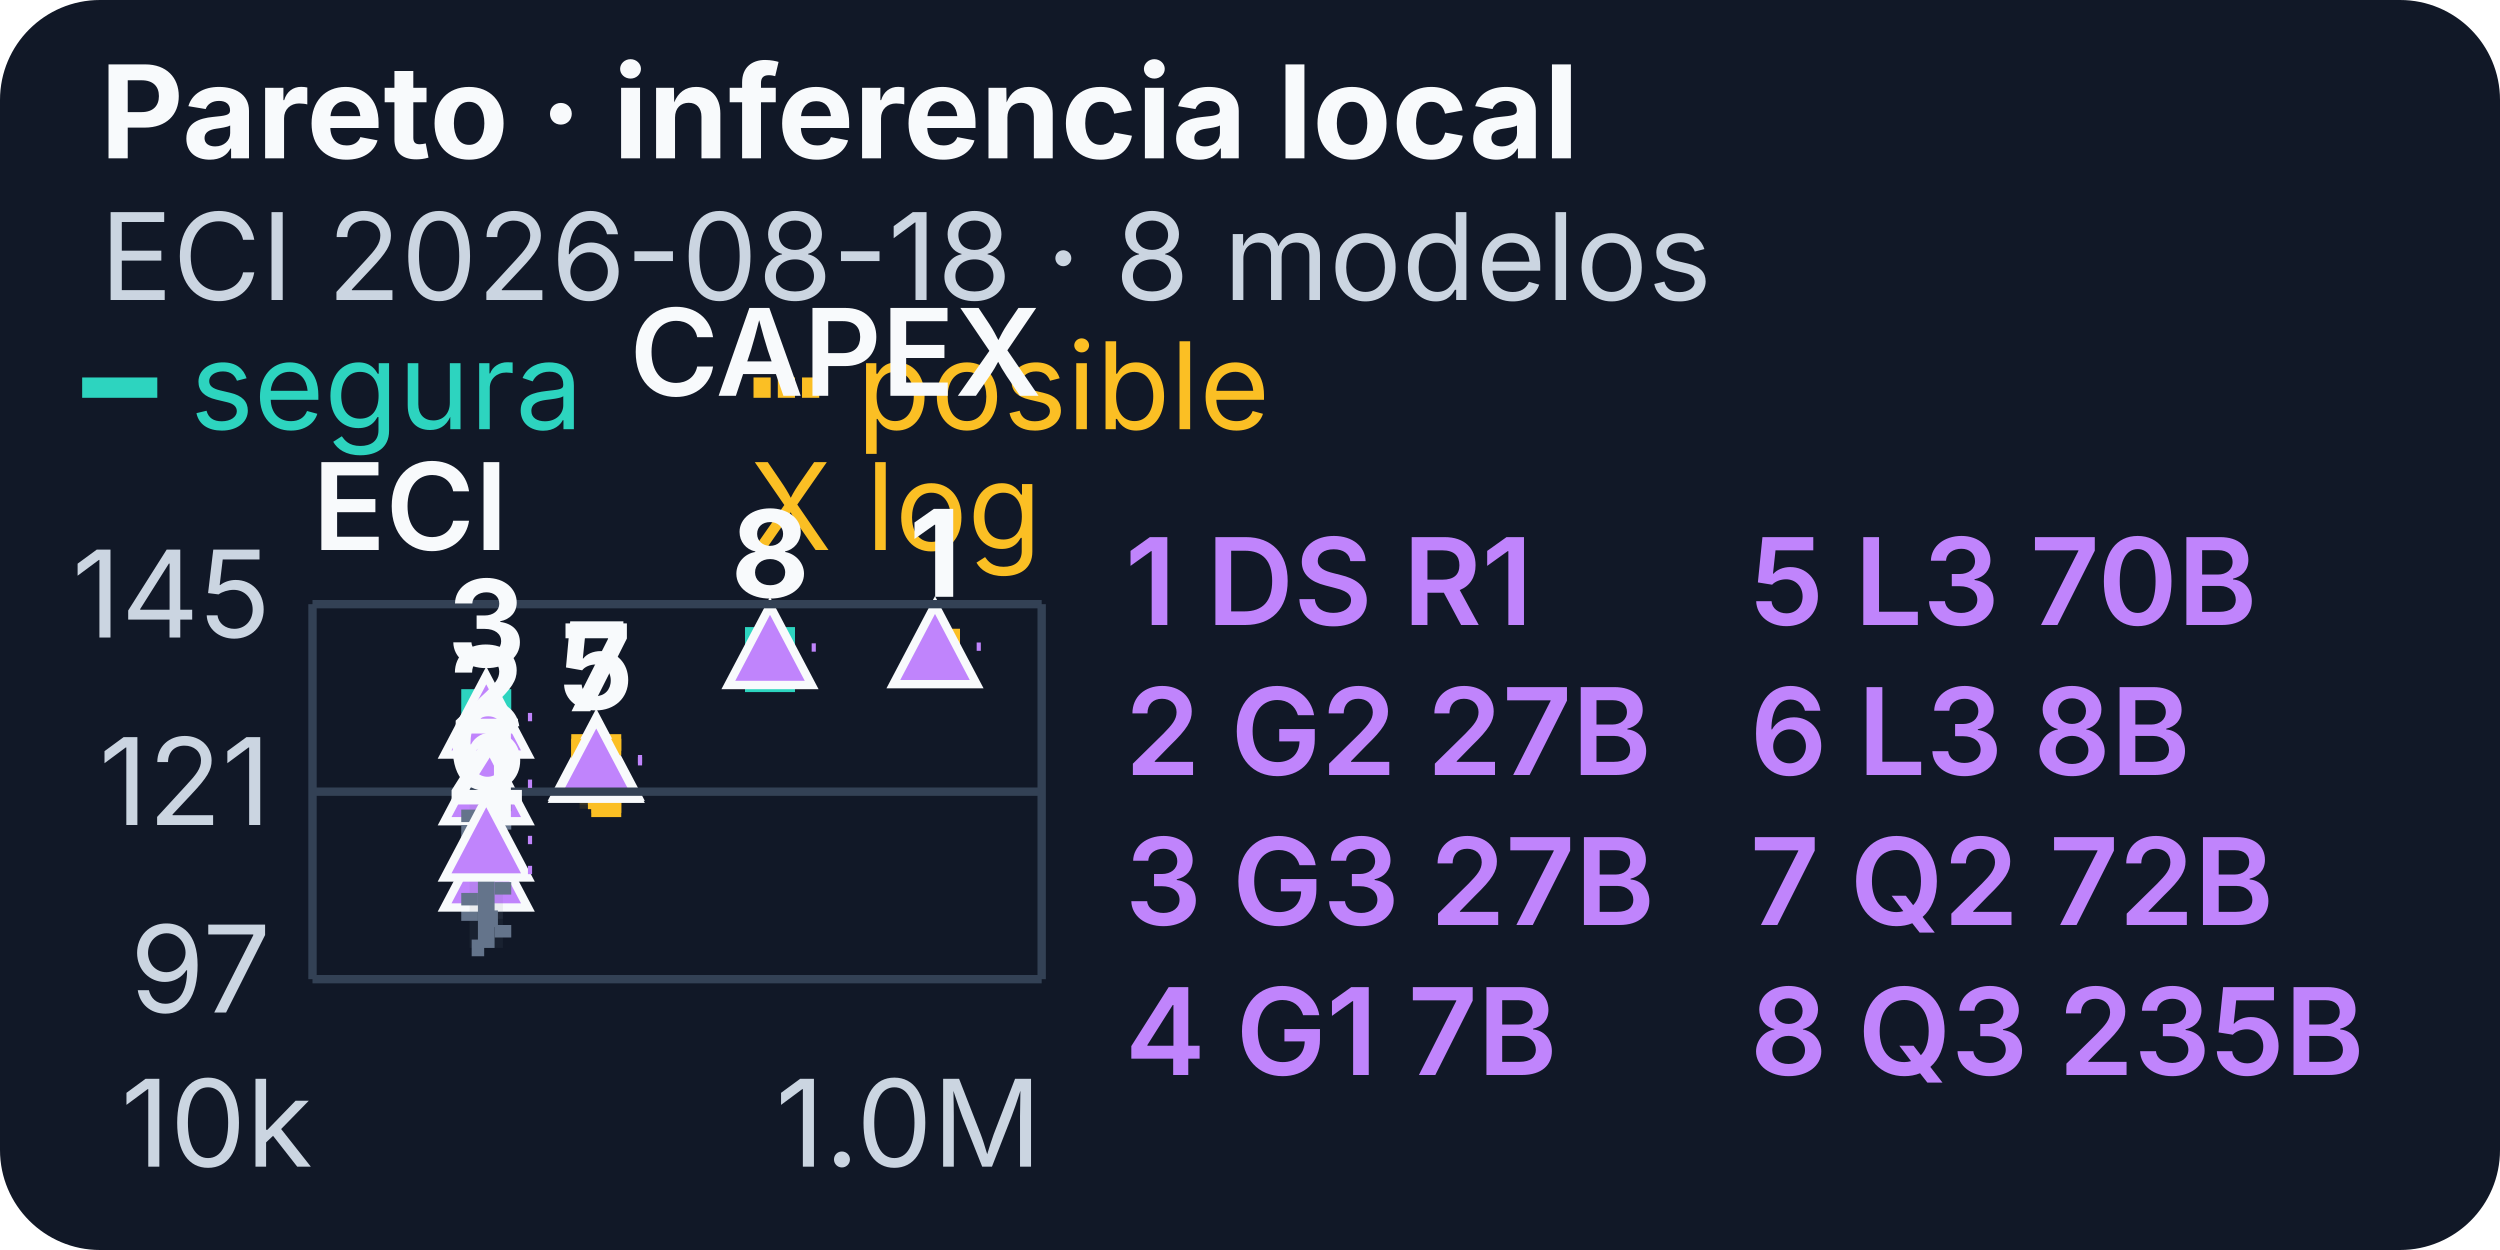
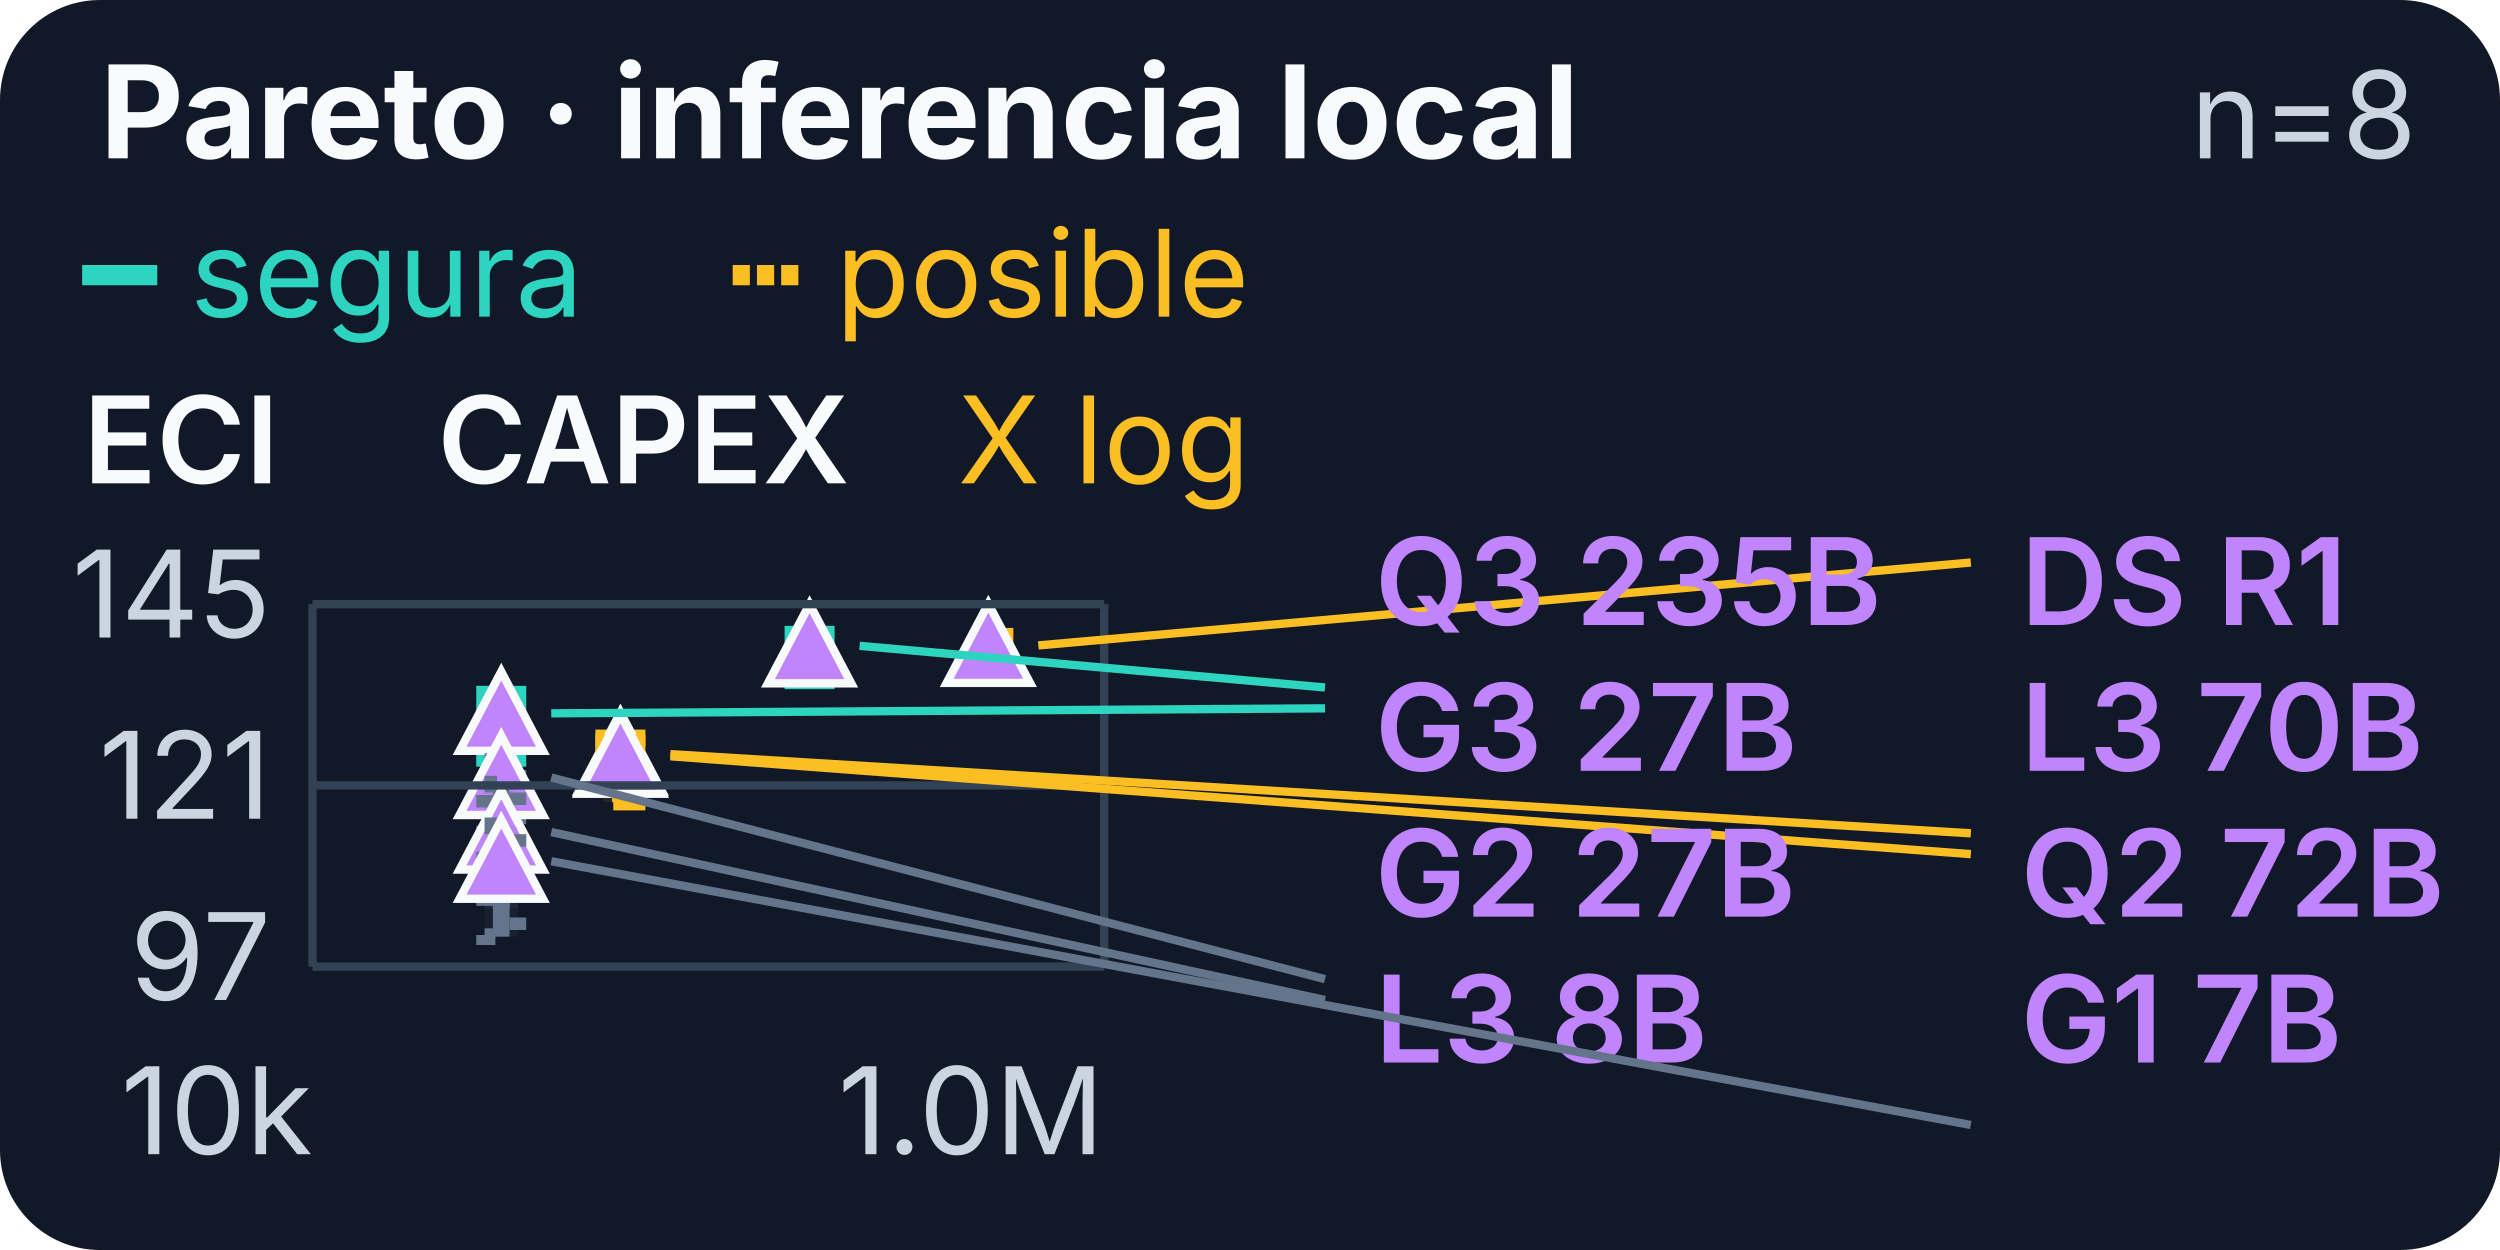
<svg xmlns="http://www.w3.org/2000/svg" viewBox="0 0 600 300" role="img" aria-labelledby="title desc" style="max-width:100%;height:auto">
  <rect width="600" height="300" rx="24" fill="#111827" />
  <text x="24" y="38" font-size="31" font-family="system-ui, -apple-system, sans-serif" fill="#f8fafc" text-anchor="start" font-weight="700">Pareto · inferencia local</text>
-   <text x="24" y="72" font-size="29" font-family="system-ui, -apple-system, sans-serif" fill="#cbd5e1" text-anchor="start" font-weight="400">ECI 2026-08-18 · 8 modelos</text>
+   <text x="580" y="38" font-size="29" font-family="system-ui, -apple-system, sans-serif" fill="#cbd5e1" text-anchor="end" font-weight="400" data-layout-role="count">n=8</text>
  <g id="frontera-segura">
+     <g data-quantitative="true" data-model-id="DM_QWEN3_235B_A22B" data-status="SCENARIO" data-source-ids="S_DASH_QWEN3_REPORT S_COURSE_DESIGN S_EPOCH_ECI_SCORES" data-value="180000" data-unit="USD" data-claim-scope="accelerator_equivalent_scenario_not_api_not_system_price;eci_exact_variant" data-marker="triangle" data-eci="139.44" data-low="180000" data-high="180000" data-pareto-interval="true" data-cost-low="180000" data-cost-high="180000" data-score-low="134.85" data-score-high="140.96" data-frontier="safe" aria-label="DM_QWEN3_235B_A22B: costo 180000–180000 USD; ECI 134.85–140.96; frontera safe">
+       <rect data-interval-geometry="true" x="190.3" y="152.2" width="8.0" height="11.2" fill="#2dd4bf" fill-opacity=".10" stroke="#2dd4bf" stroke-width="4" />
+       <line data-interval-geometry="true" x1="194.3" x2="194.3" y1="155.0" y2="155.0" stroke="#2dd4bf" stroke-width="4" />
+       <line data-interval-geometry="true" x1="194.3" x2="194.3" y1="163.4" y2="152.2" stroke="#2dd4bf" stroke-width="4" />
+       <path d="M194.3,145.0 L204.3,164.0 L184.3,164.0 Z" fill="#c084fc" stroke="#f8fafc" stroke-width="2" />
+     </g>
    <g data-quantitative="true" data-model-id="DM_GEMMA3_27B" data-status="SCENARIO" data-source-ids="S_DASH_GOOGLE_GEMMA3_REPORT S_COURSE_DESIGN S_EPOCH_ECI_SCORES" data-value="30000" data-unit="USD" data-claim-scope="accelerator_equivalent_scenario_not_api_not_system_price;eci_exact_variant" data-marker="triangle" data-eci="130.62" data-low="30000" data-high="30000" data-pareto-interval="true" data-cost-low="30000" data-cost-high="30000" data-score-low="124.67" data-score-high="133.1" data-frontier="safe" aria-label="DM_GEMMA3_27B: costo 30000–30000 USD; ECI 124.67–133.1; frontera safe">
-       <rect data-interval-geometry="true" x="112.7" y="167.4" width="8.0" height="16.0" fill="#2dd4bf" fill-opacity=".10" stroke="#2dd4bf" stroke-width="4" />
-       <line data-interval-geometry="true" x1="116.7" x2="116.7" y1="172.1" y2="172.1" stroke="#2dd4bf" stroke-width="4" />
-       <line data-interval-geometry="true" x1="116.7" x2="116.7" y1="183.3" y2="167.4" stroke="#2dd4bf" stroke-width="4" />
-       <path d="M116.7,162.1 L126.7,181.1 L106.7,181.1 Z" fill="#c084fc" stroke="#f8fafc" stroke-width="2" />
-     </g>
-     <g data-quantitative="true" data-model-id="DM_QWEN3_235B_A22B" data-status="SCENARIO" data-source-ids="S_DASH_QWEN3_REPORT S_COURSE_DESIGN S_EPOCH_ECI_SCORES" data-value="180000" data-unit="USD" data-claim-scope="accelerator_equivalent_scenario_not_api_not_system_price;eci_exact_variant" data-marker="triangle" data-eci="139.44" data-low="180000" data-high="180000" data-pareto-interval="true" data-cost-low="180000" data-cost-high="180000" data-score-low="134.85" data-score-high="140.96" data-frontier="safe" aria-label="DM_QWEN3_235B_A22B: costo 180000–180000 USD; ECI 134.85–140.96; frontera safe">
-       <rect data-interval-geometry="true" x="180.8" y="152.5" width="8.0" height="11.6" fill="#2dd4bf" fill-opacity=".10" stroke="#2dd4bf" stroke-width="4" />
-       <line data-interval-geometry="true" x1="184.8" x2="184.8" y1="155.4" y2="155.4" stroke="#2dd4bf" stroke-width="4" />
-       <line data-interval-geometry="true" x1="184.8" x2="184.8" y1="164.1" y2="152.5" stroke="#2dd4bf" stroke-width="4" />
-       <path d="M184.8,145.4 L194.8,164.4 L174.8,164.4 Z" fill="#c084fc" stroke="#f8fafc" stroke-width="2" />
+       <rect data-interval-geometry="true" x="116.3" y="166.6" width="8.0" height="15.4" fill="#2dd4bf" fill-opacity=".10" stroke="#2dd4bf" stroke-width="4" />
+       <line data-interval-geometry="true" x1="120.3" x2="120.3" y1="171.2" y2="171.2" stroke="#2dd4bf" stroke-width="4" />
+       <line data-interval-geometry="true" x1="120.3" x2="120.3" y1="182.1" y2="166.6" stroke="#2dd4bf" stroke-width="4" />
+       <path d="M120.3,161.2 L130.3,180.2 L110.3,180.2 Z" fill="#c084fc" stroke="#f8fafc" stroke-width="2" />
    </g>
  </g>
  <g id="frontera-posible">
    <g data-quantitative="true" data-model-id="DM_DEEPSEEK_R1" data-status="SCENARIO" data-source-ids="S_DASH_DEEPSEEK_R1_REPORT S_COURSE_DESIGN S_EPOCH_ECI_SCORES" data-value="510000" data-unit="USD" data-claim-scope="accelerator_equivalent_scenario_not_api_not_system_price;eci_exact_variant" data-marker="triangle" data-eci="139.52" data-low="510000" data-high="510000" data-pareto-interval="true" data-cost-low="510000" data-cost-high="510000" data-score-low="137.09" data-score-high="140.74" data-frontier="possible" aria-label="DM_DEEPSEEK_R1: costo 510000–510000 USD; ECI 137.09–140.74; frontera possible">
-       <rect data-interval-geometry="true" x="220.4" y="152.9" width="8.0" height="8.0" fill="#fbbf24" fill-opacity=".10" stroke="#fbbf24" stroke-width="4" stroke-dasharray="10 8" />
-       <line data-interval-geometry="true" x1="224.4" x2="224.4" y1="155.2" y2="155.2" stroke="#fbbf24" stroke-width="4" />
-       <line data-interval-geometry="true" x1="224.4" x2="224.4" y1="159.8" y2="152.9" stroke="#fbbf24" stroke-width="4" />
-       <path d="M224.4,145.2 L234.4,164.2 L214.4,164.2 Z" fill="#c084fc" stroke="#f8fafc" stroke-width="2" />
+       <rect data-interval-geometry="true" x="233.2" y="152.7" width="8.0" height="8.0" fill="#fbbf24" fill-opacity=".10" stroke="#fbbf24" stroke-width="4" stroke-dasharray="10 8" />
+       <line data-interval-geometry="true" x1="237.2" x2="237.2" y1="154.9" y2="154.9" stroke="#fbbf24" stroke-width="4" />
+       <line data-interval-geometry="true" x1="237.2" x2="237.2" y1="159.3" y2="152.7" stroke="#fbbf24" stroke-width="4" />
+       <path d="M237.2,144.9 L247.2,163.9 L227.2,163.9 Z" fill="#c084fc" stroke="#f8fafc" stroke-width="2" />
    </g>
    <g data-quantitative="true" data-model-id="DM_LLAMA31_70B" data-status="SCENARIO" data-source-ids="S_META_LLAMA31_PAPER S_COURSE_DESIGN S_EPOCH_ECI_SCORES" data-value="60000" data-unit="USD" data-claim-scope="accelerator_equivalent_scenario_not_api_not_system_price;eci_exact_variant" data-marker="triangle" data-eci="125.26" data-low="60000" data-high="60000" data-pareto-interval="true" data-cost-low="60000" data-cost-high="60000" data-score-low="119.5" data-score-high="127.39" data-frontier="possible" aria-label="DM_LLAMA31_70B: costo 60000–60000 USD; ECI 119.5–127.39; frontera possible">
-       <rect data-interval-geometry="true" x="139.1" y="178.2" width="8.0" height="14.9" fill="#fbbf24" fill-opacity=".10" stroke="#fbbf24" stroke-width="4" stroke-dasharray="10 8" />
-       <line data-interval-geometry="true" x1="143.1" x2="143.1" y1="182.2" y2="182.2" stroke="#fbbf24" stroke-width="4" />
-       <line data-interval-geometry="true" x1="143.1" x2="143.1" y1="193.1" y2="178.2" stroke="#fbbf24" stroke-width="4" />
-       <path d="M143.1,172.2 L153.1,191.2 L133.1,191.2 Z" fill="#c084fc" stroke="#f8fafc" stroke-width="2" />
+       <rect data-interval-geometry="true" x="144.9" y="177.1" width="8.0" height="14.4" fill="#fbbf24" fill-opacity=".10" stroke="#fbbf24" stroke-width="4" stroke-dasharray="10 8" />
+       <line data-interval-geometry="true" x1="148.9" x2="148.9" y1="181.0" y2="181.0" stroke="#fbbf24" stroke-width="4" />
+       <line data-interval-geometry="true" x1="148.9" x2="148.9" y1="191.5" y2="177.1" stroke="#fbbf24" stroke-width="4" />
+       <path d="M148.9,171.0 L158.9,190.0 L138.9,190.0 Z" fill="#c084fc" stroke="#f8fafc" stroke-width="2" />
    </g>
    <g data-quantitative="true" data-model-id="DM_QWEN2_72B" data-status="SCENARIO" data-source-ids="S_DASH_QWEN2_REPORT S_COURSE_DESIGN S_EPOCH_ECI_SCORES" data-value="60000" data-unit="USD" data-claim-scope="accelerator_equivalent_scenario_not_api_not_system_price;eci_exact_variant" data-marker="triangle" data-eci="125.0" data-low="60000" data-high="60000" data-pareto-interval="true" data-cost-low="60000" data-cost-high="60000" data-score-low="118.95" data-score-high="126.79" data-frontier="possible" aria-label="DM_QWEN2_72B: costo 60000–60000 USD; ECI 118.95–126.79; frontera possible">
-       <rect data-interval-geometry="true" x="139.1" y="179.3" width="8.0" height="14.8" fill="#fbbf24" fill-opacity=".10" stroke="#fbbf24" stroke-width="4" stroke-dasharray="10 8" />
-       <line data-interval-geometry="true" x1="143.1" x2="143.1" y1="182.7" y2="182.7" stroke="#fbbf24" stroke-width="4" />
-       <line data-interval-geometry="true" x1="143.1" x2="143.1" y1="194.2" y2="179.3" stroke="#fbbf24" stroke-width="4" />
-       <path d="M143.1,172.7 L153.1,191.7 L133.1,191.7 Z" fill="#c084fc" stroke="#f8fafc" stroke-width="2" />
+       <rect data-interval-geometry="true" x="144.9" y="178.2" width="8.0" height="14.3" fill="#fbbf24" fill-opacity=".10" stroke="#fbbf24" stroke-width="4" stroke-dasharray="10 8" />
+       <line data-interval-geometry="true" x1="148.9" x2="148.9" y1="181.5" y2="181.5" stroke="#fbbf24" stroke-width="4" />
+       <line data-interval-geometry="true" x1="148.9" x2="148.9" y1="192.5" y2="178.2" stroke="#fbbf24" stroke-width="4" />
+       <path d="M148.9,171.5 L158.9,190.5 L138.9,190.5 Z" fill="#c084fc" stroke="#f8fafc" stroke-width="2" />
    </g>
  </g>
  <g id="fuera-de-frontera">
    <g data-quantitative="true" data-model-id="DM_GEMMA2_27B" data-status="SCENARIO" data-source-ids="S_DASH_GOOGLE_GEMMA2_REPORT S_COURSE_DESIGN S_EPOCH_ECI_SCORES" data-value="30000" data-unit="USD" data-claim-scope="accelerator_equivalent_scenario_not_api_not_system_price;eci_exact_variant" data-marker="triangle" data-eci="122.18" data-low="30000" data-high="30000" data-pareto-interval="true" data-cost-low="30000" data-cost-high="30000" data-score-low="115.4" data-score-high="124.27" data-frontier="dominated" aria-label="DM_GEMMA2_27B: costo 30000–30000 USD; ECI 115.4–124.27; frontera dominated">
-       <rect data-interval-geometry="true" x="112.7" y="184.1" width="8.0" height="16.8" fill="#64748b" fill-opacity=".10" stroke="#64748b" stroke-width="4" stroke-dasharray="3 7" />
-       <line data-interval-geometry="true" x1="116.7" x2="116.7" y1="188.1" y2="188.1" stroke="#64748b" stroke-width="4" />
-       <line data-interval-geometry="true" x1="116.7" x2="116.7" y1="200.9" y2="184.1" stroke="#64748b" stroke-width="4" />
-       <path d="M116.7,178.1 L126.7,197.1 L106.7,197.1 Z" fill="#c084fc" stroke="#f8fafc" stroke-width="2" />
+       <rect data-interval-geometry="true" x="116.3" y="182.8" width="8.0" height="16.2" fill="#64748b" fill-opacity=".10" stroke="#64748b" stroke-width="4" stroke-dasharray="3 7" />
+       <line data-interval-geometry="true" x1="120.3" x2="120.3" y1="186.6" y2="186.6" stroke="#64748b" stroke-width="4" />
+       <line data-interval-geometry="true" x1="120.3" x2="120.3" y1="199.0" y2="182.8" stroke="#64748b" stroke-width="4" />
+       <path d="M120.3,176.6 L130.3,195.6 L110.3,195.6 Z" fill="#c084fc" stroke="#f8fafc" stroke-width="2" />
+     </g>
+     <g data-quantitative="true" data-model-id="DM_LLAMA31_8B" data-status="SCENARIO" data-source-ids="S_META_LLAMA31_PAPER S_COURSE_DESIGN S_EPOCH_ECI_SCORES" data-value="30000" data-unit="USD" data-claim-scope="accelerator_equivalent_scenario_not_api_not_system_price;eci_exact_variant" data-marker="triangle" data-eci="115.04" data-low="30000" data-high="30000" data-pareto-interval="true" data-cost-low="30000" data-cost-high="30000" data-score-low="105.01" data-score-high="121.29" data-frontier="dominated" aria-label="DM_LLAMA31_8B: costo 30000–30000 USD; ECI 105.01–121.29; frontera dominated">
+       <rect data-interval-geometry="true" x="116.3" y="188.2" width="8.0" height="29.8" fill="#64748b" fill-opacity=".10" stroke="#64748b" stroke-width="4" stroke-dasharray="3 7" />
+       <line data-interval-geometry="true" x1="120.3" x2="120.3" y1="199.7" y2="199.7" stroke="#64748b" stroke-width="4" />
+       <line data-interval-geometry="true" x1="120.3" x2="120.3" y1="218.0" y2="188.2" stroke="#64748b" stroke-width="4" />
+       <path d="M120.3,189.7 L130.3,208.7 L110.3,208.7 Z" fill="#c084fc" stroke="#f8fafc" stroke-width="2" />
    </g>
    <g data-quantitative="true" data-model-id="DM_GEMMA_7B" data-status="SCENARIO" data-source-ids="S_DASH_GOOGLE_GEMMA1_CARD S_COURSE_DESIGN S_EPOCH_ECI_SCORES" data-value="30000" data-unit="USD" data-claim-scope="accelerator_equivalent_scenario_not_api_not_system_price;eci_exact_variant" data-marker="triangle" data-eci="111.21" data-low="30000" data-high="30000" data-pareto-interval="true" data-cost-low="30000" data-cost-high="30000" data-score-low="101.34" data-score-high="115.86" data-frontier="dominated" aria-label="DM_GEMMA_7B: costo 30000–30000 USD; ECI 101.34–115.86; frontera dominated">
-       <rect data-interval-geometry="true" x="112.7" y="200.0" width="8.0" height="27.5" fill="#64748b" fill-opacity=".10" stroke="#64748b" stroke-width="4" stroke-dasharray="3 7" />
-       <line data-interval-geometry="true" x1="116.7" x2="116.7" y1="208.8" y2="208.8" stroke="#64748b" stroke-width="4" />
-       <line data-interval-geometry="true" x1="116.7" x2="116.7" y1="227.5" y2="200.0" stroke="#64748b" stroke-width="4" />
-       <path d="M116.7,198.8 L126.7,217.8 L106.7,217.8 Z" fill="#c084fc" stroke="#f8fafc" stroke-width="2" />
-     </g>
-     <g data-quantitative="true" data-model-id="DM_LLAMA31_8B" data-status="SCENARIO" data-source-ids="S_META_LLAMA31_PAPER S_COURSE_DESIGN S_EPOCH_ECI_SCORES" data-value="30000" data-unit="USD" data-claim-scope="accelerator_equivalent_scenario_not_api_not_system_price;eci_exact_variant" data-marker="triangle" data-eci="115.04" data-low="30000" data-high="30000" data-pareto-interval="true" data-cost-low="30000" data-cost-high="30000" data-score-low="105.01" data-score-high="121.29" data-frontier="dominated" aria-label="DM_LLAMA31_8B: costo 30000–30000 USD; ECI 105.01–121.29; frontera dominated">
-       <rect data-interval-geometry="true" x="112.7" y="189.7" width="8.0" height="30.8" fill="#64748b" fill-opacity=".10" stroke="#64748b" stroke-width="4" stroke-dasharray="3 7" />
-       <line data-interval-geometry="true" x1="116.7" x2="116.7" y1="201.6" y2="201.6" stroke="#64748b" stroke-width="4" />
-       <line data-interval-geometry="true" x1="116.7" x2="116.7" y1="220.6" y2="189.7" stroke="#64748b" stroke-width="4" />
-       <path d="M116.7,191.6 L126.7,210.6 L106.7,210.6 Z" fill="#c084fc" stroke="#f8fafc" stroke-width="2" />
+       <rect data-interval-geometry="true" x="116.3" y="198.2" width="8.0" height="26.6" fill="#64748b" fill-opacity=".10" stroke="#64748b" stroke-width="4" stroke-dasharray="3 7" />
+       <line data-interval-geometry="true" x1="120.3" x2="120.3" y1="206.7" y2="206.7" stroke="#64748b" stroke-width="4" />
+       <line data-interval-geometry="true" x1="120.3" x2="120.3" y1="224.8" y2="198.2" stroke="#64748b" stroke-width="4" />
+       <path d="M120.3,196.7 L130.3,215.7 L110.3,215.7 Z" fill="#c084fc" stroke="#f8fafc" stroke-width="2" />
    </g>
  </g>
-   <text x="20" y="103" font-size="29" font-family="system-ui, -apple-system, sans-serif" fill="#2dd4bf" text-anchor="start" font-weight="400" data-legend="true" data-series="safe">━ segura</text>
-   <text x="180" y="103" font-size="29" font-family="system-ui, -apple-system, sans-serif" fill="#fbbf24" text-anchor="start" font-weight="400" data-legend="true" data-series="possible">┅ posible</text>
-   <line x1="75.0" x2="75.0" y1="145" y2="235" stroke="#334155" stroke-width="2" />
-   <text x="75.0" y="280" font-size="29" font-family="system-ui, -apple-system, sans-serif" fill="#cbd5e1" text-anchor="end" font-weight="400" data-axis-label="true">10k</text>
-   <line x1="250.0" x2="250.0" y1="145" y2="235" stroke="#334155" stroke-width="2" />
-   <text x="250.0" y="280" font-size="29" font-family="system-ui, -apple-system, sans-serif" fill="#cbd5e1" text-anchor="end" font-weight="400" data-axis-label="true">1.0M</text>
-   <line x1="75" x2="250" y1="235.0" y2="235.0" stroke="#334155" stroke-width="2" />
-   <text x="65" y="243.0" font-size="29" font-family="system-ui, -apple-system, sans-serif" fill="#cbd5e1" text-anchor="end" font-weight="400" data-axis-label="true">97</text>
-   <line x1="75" x2="250" y1="190.0" y2="190.0" stroke="#334155" stroke-width="2" />
-   <text x="65" y="198.0" font-size="29" font-family="system-ui, -apple-system, sans-serif" fill="#cbd5e1" text-anchor="end" font-weight="400" data-axis-label="true">121</text>
-   <line x1="75" x2="250" y1="145.0" y2="145.0" stroke="#334155" stroke-width="2" />
+   <text x="20" y="76" font-size="29" font-family="system-ui, -apple-system, sans-serif" fill="#2dd4bf" text-anchor="start" font-weight="400" data-legend="true" data-series="safe" data-layout-role="legend">━ segura</text>
+   <text x="175" y="76" font-size="29" font-family="system-ui, -apple-system, sans-serif" fill="#fbbf24" text-anchor="start" font-weight="400" data-legend="true" data-series="possible" data-layout-role="legend">┅ posible</text>
+   <line x1="75.0" x2="75.0" y1="145" y2="232" stroke="#334155" stroke-width="2" />
+   <text x="75.0" y="277" font-size="29" font-family="system-ui, -apple-system, sans-serif" fill="#cbd5e1" text-anchor="end" font-weight="400" data-axis-label="true">10k</text>
+   <line x1="265.0" x2="265.0" y1="145" y2="232" stroke="#334155" stroke-width="2" />
+   <text x="265.0" y="277" font-size="29" font-family="system-ui, -apple-system, sans-serif" fill="#cbd5e1" text-anchor="end" font-weight="400" data-axis-label="true">1.0M</text>
+   <line x1="75" x2="265" y1="232.0" y2="232.0" stroke="#334155" stroke-width="2" />
+   <text x="65" y="240.0" font-size="29" font-family="system-ui, -apple-system, sans-serif" fill="#cbd5e1" text-anchor="end" font-weight="400" data-axis-label="true">97</text>
+   <line x1="75" x2="265" y1="188.5" y2="188.5" stroke="#334155" stroke-width="2" />
+   <text x="65" y="196.5" font-size="29" font-family="system-ui, -apple-system, sans-serif" fill="#cbd5e1" text-anchor="end" font-weight="400" data-axis-label="true">121</text>
+   <line x1="75" x2="265" y1="145.0" y2="145.0" stroke="#334155" stroke-width="2" />
  <text x="65" y="153.0" font-size="29" font-family="system-ui, -apple-system, sans-serif" fill="#cbd5e1" text-anchor="end" font-weight="400" data-axis-label="true">145</text>
-   <text x="75" y="132" font-size="29" font-family="system-ui, -apple-system, sans-serif" fill="#f8fafc" text-anchor="start" font-weight="600" data-axis-label="true">ECI</text>
-   <text x="250" y="95" font-size="29" font-family="system-ui, -apple-system, sans-serif" fill="#f8fafc" text-anchor="end" font-weight="600" data-axis-label="true" data-axis-role="x-title">CAPEX</text>
-   <text x="250" y="132" font-size="29" font-family="system-ui, -apple-system, sans-serif" fill="#fbbf24" text-anchor="end" font-weight="400" data-axis-label="true" data-axis-role="x-log-note">X log</text>
-   <text x="270" y="150" font-size="29" font-family="system-ui, -apple-system, sans-serif" fill="#c084fc" text-anchor="start" font-weight="600" data-direct-label="true" data-model-id="DM_DEEPSEEK_R1">1 DS R1</text>
-   <text x="224.412" y="143.226" font-size="29" font-family="system-ui, -apple-system, sans-serif" fill="#f8fafc" text-anchor="middle" font-weight="700" data-point-number="true">1</text>
-   <line x1="234.4" y1="155.2" x2="235.4" y2="155.2" stroke="#c084fc" stroke-width="2" data-leader="true" data-pareto-leader="true" data-model-id="DM_DEEPSEEK_R1" />
-   <text x="270" y="186" font-size="29" font-family="system-ui, -apple-system, sans-serif" fill="#c084fc" text-anchor="start" font-weight="600" data-direct-label="true" data-model-id="DM_GEMMA2_27B">2 G2 27B</text>
-   <text x="116.748" y="176.05" font-size="29" font-family="system-ui, -apple-system, sans-serif" fill="#f8fafc" text-anchor="middle" font-weight="700" data-point-number="true">2</text>
-   <line x1="126.7" y1="188.1" x2="127.7" y2="188.1" stroke="#c084fc" stroke-width="2" data-leader="true" data-pareto-leader="true" data-model-id="DM_GEMMA2_27B" />
-   <text x="270" y="222" font-size="29" font-family="system-ui, -apple-system, sans-serif" fill="#c084fc" text-anchor="start" font-weight="600" data-direct-label="true" data-model-id="DM_GEMMA3_27B">3 G3 27B</text>
-   <text x="116.748" y="160.073" font-size="29" font-family="system-ui, -apple-system, sans-serif" fill="#f8fafc" text-anchor="middle" font-weight="700" data-point-number="true">3</text>
-   <line x1="126.7" y1="172.1" x2="127.7" y2="172.1" stroke="#c084fc" stroke-width="2" data-leader="true" data-pareto-leader="true" data-model-id="DM_GEMMA3_27B" />
-   <text x="270" y="258" font-size="29" font-family="system-ui, -apple-system, sans-serif" fill="#c084fc" text-anchor="start" font-weight="600" data-direct-label="true" data-model-id="DM_GEMMA_7B">4 G1 7B</text>
-   <text x="116.748" y="196.816" font-size="29" font-family="system-ui, -apple-system, sans-serif" fill="#f8fafc" text-anchor="middle" font-weight="700" data-point-number="true">4</text>
-   <line x1="126.7" y1="208.8" x2="127.7" y2="208.8" stroke="#c084fc" stroke-width="2" data-leader="true" data-pareto-leader="true" data-model-id="DM_GEMMA_7B" />
-   <text x="420" y="150" font-size="29" font-family="system-ui, -apple-system, sans-serif" fill="#c084fc" text-anchor="start" font-weight="600" data-direct-label="true" data-model-id="DM_LLAMA31_70B">5 L3 70B</text>
-   <text x="143.088" y="170.22" font-size="29" font-family="system-ui, -apple-system, sans-serif" fill="#f8fafc" text-anchor="middle" font-weight="700" data-point-number="true">5</text>
-   <line x1="153.1" y1="182.2" x2="154.1" y2="182.2" stroke="#c084fc" stroke-width="2" data-leader="true" data-pareto-leader="true" data-model-id="DM_LLAMA31_70B" />
-   <text x="420" y="186" font-size="29" font-family="system-ui, -apple-system, sans-serif" fill="#c084fc" text-anchor="start" font-weight="600" data-direct-label="true" data-model-id="DM_LLAMA31_8B">6 L3 8B</text>
-   <text x="116.748" y="189.566" font-size="29" font-family="system-ui, -apple-system, sans-serif" fill="#f8fafc" text-anchor="middle" font-weight="700" data-point-number="true">6</text>
-   <line x1="126.7" y1="201.6" x2="127.7" y2="201.6" stroke="#c084fc" stroke-width="2" data-leader="true" data-pareto-leader="true" data-model-id="DM_LLAMA31_8B" />
-   <text x="420" y="222" font-size="29" font-family="system-ui, -apple-system, sans-serif" fill="#c084fc" text-anchor="start" font-weight="600" data-direct-label="true" data-model-id="DM_QWEN2_72B">7 Q2 72B</text>
-   <text x="143.088" y="170.712" font-size="29" font-family="system-ui, -apple-system, sans-serif" fill="#f8fafc" text-anchor="middle" font-weight="700" data-point-number="true">7</text>
-   <line x1="153.1" y1="182.7" x2="154.1" y2="182.7" stroke="#c084fc" stroke-width="2" data-leader="true" data-pareto-leader="true" data-model-id="DM_QWEN2_72B" />
-   <text x="420" y="258" font-size="29" font-family="system-ui, -apple-system, sans-serif" fill="#c084fc" text-anchor="start" font-weight="600" data-direct-label="true" data-model-id="DM_QWEN3_235B_A22B">8 Q3 235B</text>
-   <text x="184.836" y="143.377" font-size="29" font-family="system-ui, -apple-system, sans-serif" fill="#f8fafc" text-anchor="middle" font-weight="700" data-point-number="true">8</text>
-   <line x1="194.8" y1="155.4" x2="195.8" y2="155.4" stroke="#c084fc" stroke-width="2" data-leader="true" data-pareto-leader="true" data-model-id="DM_QWEN3_235B_A22B" />
+   <text x="20" y="116" font-size="29" font-family="system-ui, -apple-system, sans-serif" fill="#f8fafc" text-anchor="start" font-weight="600" data-axis-label="true" data-layout-role="axis-y">ECI</text>
+   <text x="105" y="116" font-size="29" font-family="system-ui, -apple-system, sans-serif" fill="#f8fafc" text-anchor="start" font-weight="600" data-axis-label="true" data-axis-role="x-title">CAPEX</text>
+   <text x="300" y="116" font-size="29" font-family="system-ui, -apple-system, sans-serif" fill="#fbbf24" text-anchor="end" font-weight="400" data-axis-label="true" data-axis-role="x-log-note">X log</text>
+   <text x="485" y="150" font-size="29" font-family="system-ui, -apple-system, sans-serif" fill="#c084fc" text-anchor="start" font-weight="600" data-direct-label="true" data-model-id="DM_DEEPSEEK_R1" data-layout-role="direct-label">DS R1</text>
+   <line x1="249.2" y1="154.9" x2="473.0" y2="135.0" stroke="#fbbf24" stroke-width="2" data-leader="true" data-pareto-leader="true" data-model-id="DM_DEEPSEEK_R1" />
+   <text x="330" y="150" font-size="29" font-family="system-ui, -apple-system, sans-serif" fill="#c084fc" text-anchor="start" font-weight="600" data-direct-label="true" data-model-id="DM_QWEN3_235B_A22B" data-layout-role="direct-label">Q3 235B</text>
+   <line x1="206.3" y1="155.0" x2="318.0" y2="165.0" stroke="#2dd4bf" stroke-width="2" data-leader="true" data-pareto-leader="true" data-model-id="DM_QWEN3_235B_A22B" />
+   <text x="330" y="185" font-size="29" font-family="system-ui, -apple-system, sans-serif" fill="#c084fc" text-anchor="start" font-weight="600" data-direct-label="true" data-model-id="DM_GEMMA3_27B" data-layout-role="direct-label">G3 27B</text>
+   <line x1="132.3" y1="171.2" x2="318.0" y2="170.0" stroke="#2dd4bf" stroke-width="2" data-leader="true" data-pareto-leader="true" data-model-id="DM_GEMMA3_27B" />
+   <text x="485" y="185" font-size="29" font-family="system-ui, -apple-system, sans-serif" fill="#c084fc" text-anchor="start" font-weight="600" data-direct-label="true" data-model-id="DM_LLAMA31_70B" data-layout-role="direct-label">L3 70B</text>
+   <line x1="160.9" y1="181.0" x2="473.0" y2="200.0" stroke="#fbbf24" stroke-width="2" data-leader="true" data-pareto-leader="true" data-model-id="DM_LLAMA31_70B" />
+   <text x="485" y="220" font-size="29" font-family="system-ui, -apple-system, sans-serif" fill="#c084fc" text-anchor="start" font-weight="600" data-direct-label="true" data-model-id="DM_QWEN2_72B" data-layout-role="direct-label">Q2 72B</text>
+   <line x1="160.9" y1="181.5" x2="473.0" y2="205.0" stroke="#fbbf24" stroke-width="2" data-leader="true" data-pareto-leader="true" data-model-id="DM_QWEN2_72B" />
+   <text x="330" y="220" font-size="29" font-family="system-ui, -apple-system, sans-serif" fill="#c084fc" text-anchor="start" font-weight="600" data-direct-label="true" data-model-id="DM_GEMMA2_27B" data-layout-role="direct-label">G2 27B</text>
+   <line x1="132.3" y1="186.6" x2="318.0" y2="235.0" stroke="#64748b" stroke-width="2" data-leader="true" data-pareto-leader="true" data-model-id="DM_GEMMA2_27B" />
+   <text x="330" y="255" font-size="29" font-family="system-ui, -apple-system, sans-serif" fill="#c084fc" text-anchor="start" font-weight="600" data-direct-label="true" data-model-id="DM_LLAMA31_8B" data-layout-role="direct-label">L3 8B</text>
+   <line x1="132.3" y1="199.7" x2="318.0" y2="240.0" stroke="#64748b" stroke-width="2" data-leader="true" data-pareto-leader="true" data-model-id="DM_LLAMA31_8B" />
+   <text x="485" y="255" font-size="29" font-family="system-ui, -apple-system, sans-serif" fill="#c084fc" text-anchor="start" font-weight="600" data-direct-label="true" data-model-id="DM_GEMMA_7B" data-layout-role="direct-label">G1 7B</text>
+   <line x1="132.3" y1="206.7" x2="473.0" y2="270.0" stroke="#64748b" stroke-width="2" data-leader="true" data-pareto-leader="true" data-model-id="DM_GEMMA_7B" />
</svg>
